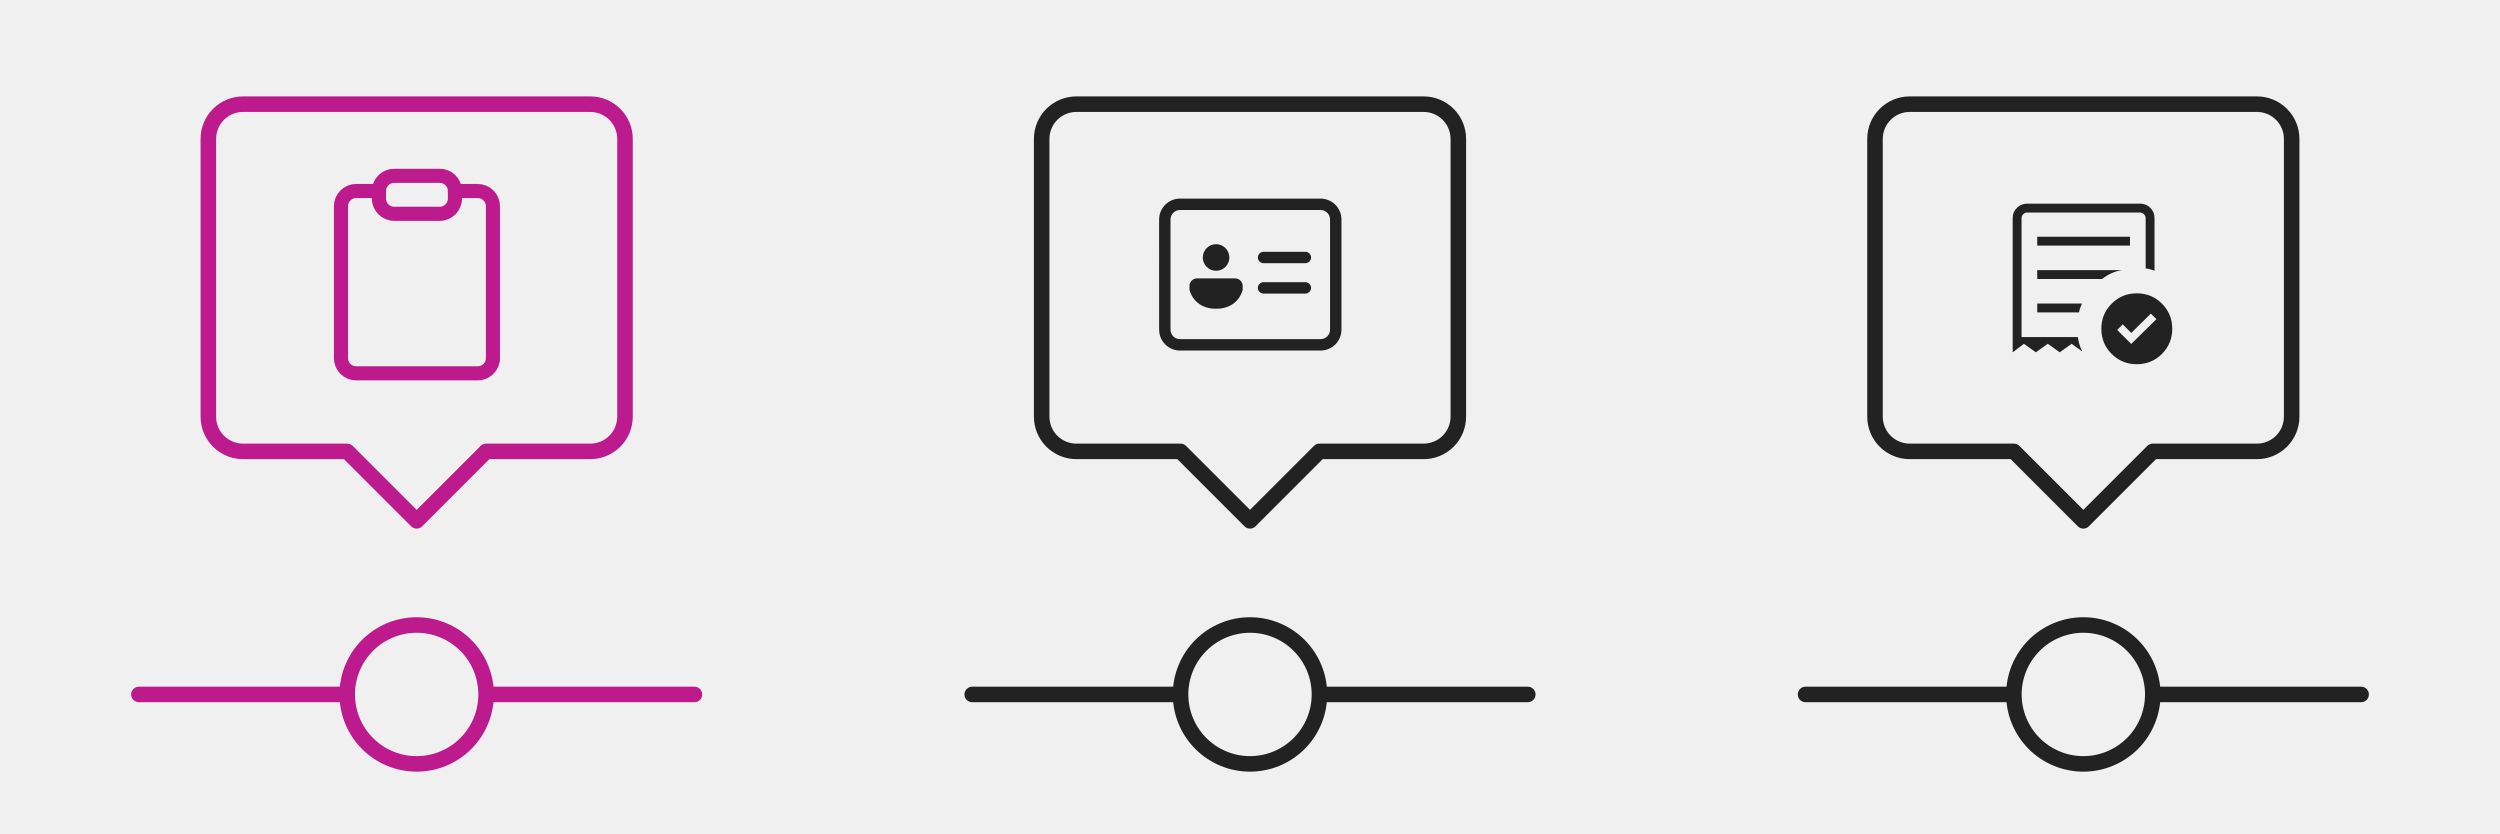
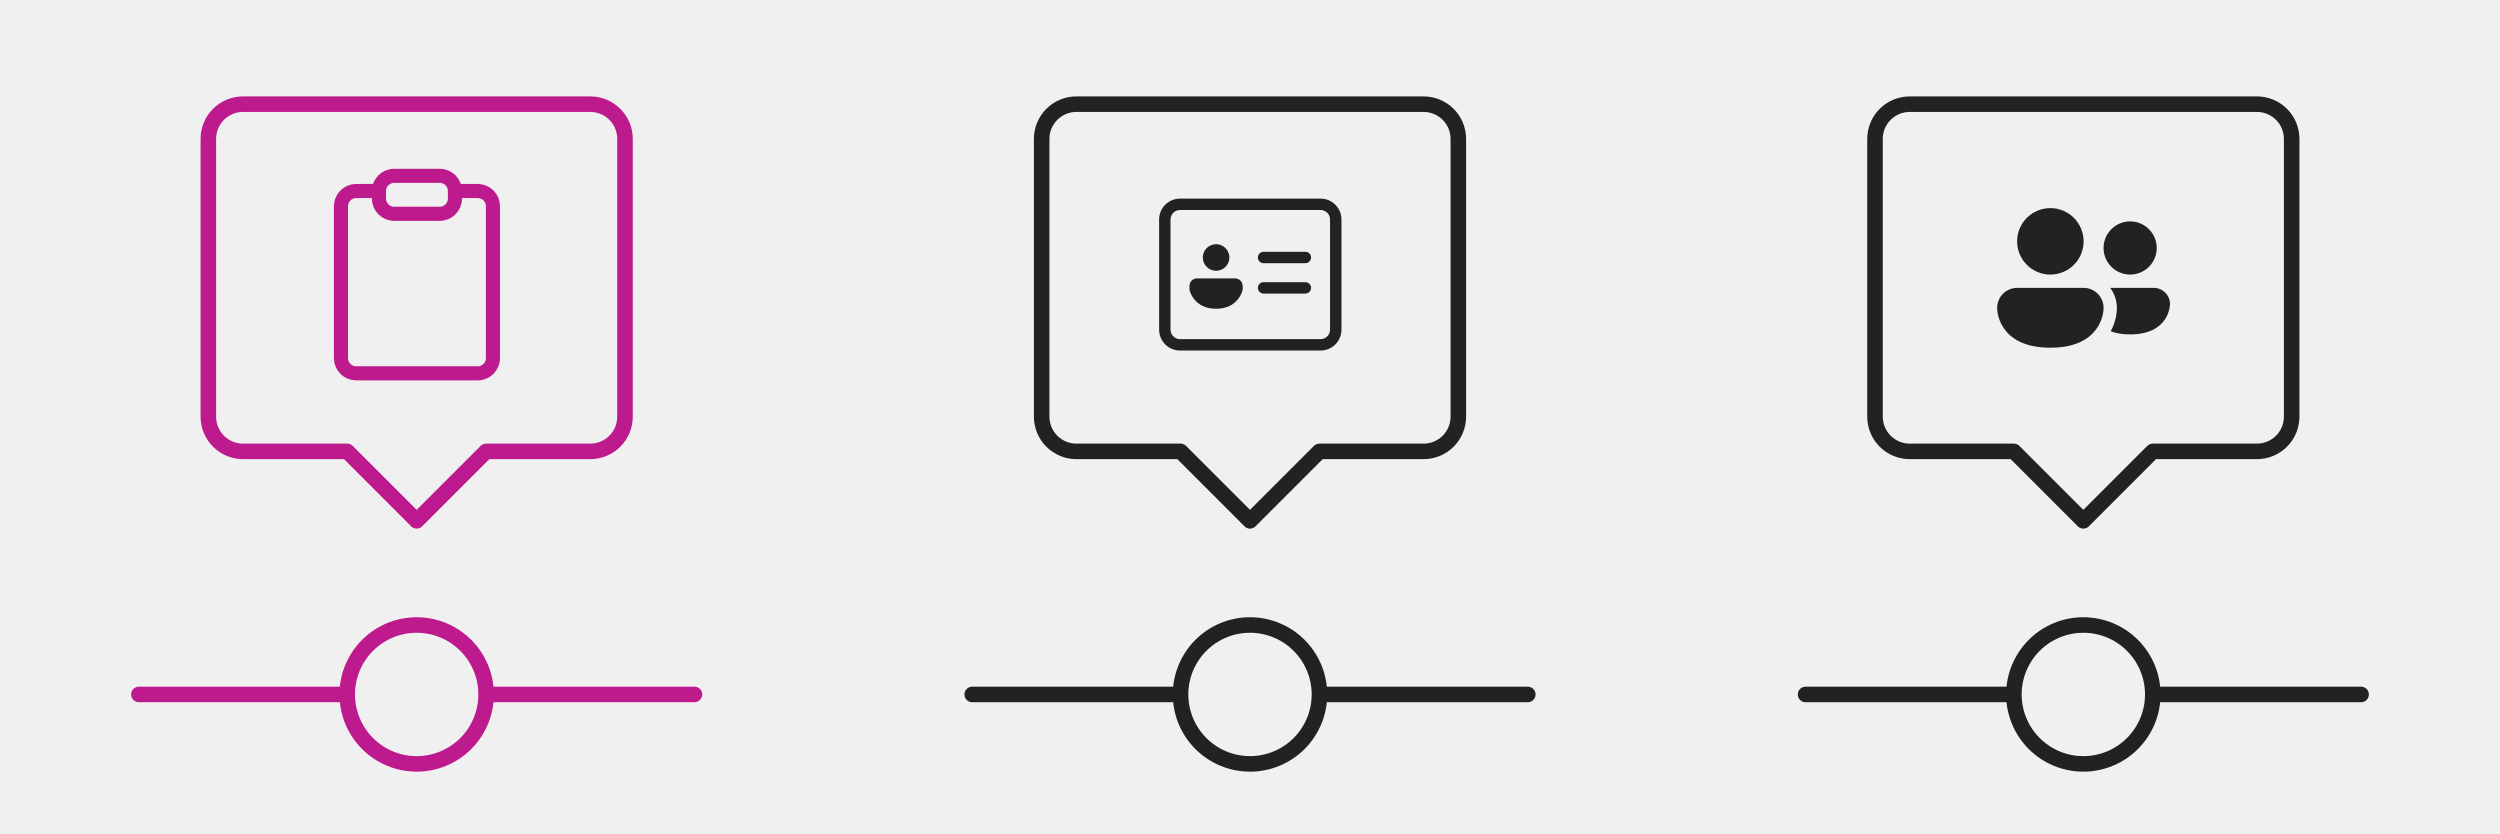
<svg xmlns="http://www.w3.org/2000/svg" width="966" height="322" viewBox="0 0 966 322" fill="none">
  <path d="M134.167 268.333C134.167 275.45 136.994 282.275 142.026 287.307C147.059 292.34 153.884 295.167 161 295.167C168.117 295.167 174.942 292.34 179.974 287.307C185.007 282.275 187.834 275.45 187.834 268.333M134.167 268.333C134.167 261.217 136.994 254.392 142.026 249.359C147.059 244.327 153.884 241.5 161 241.5C168.117 241.5 174.942 244.327 179.974 249.359C185.007 254.392 187.834 261.217 187.834 268.333M134.167 268.333H53.667M187.834 268.333H268.334M161 201.25L134.167 174.417H93.917C90.359 174.417 86.946 173.003 84.43 170.487C81.914 167.971 80.5 164.558 80.5 161V53.667C80.5 50.108 81.914 46.696 84.43 44.18C86.946 41.663 90.359 40.25 93.917 40.25H228.084C231.642 40.25 235.055 41.663 237.571 44.18C240.087 46.696 241.5 50.108 241.5 53.667V161C241.5 164.558 240.087 167.971 237.571 170.487C235.055 173.003 231.642 174.417 228.084 174.417H187.834L161 201.25Z" stroke="#BD1A8D" stroke-width="6.002" stroke-linecap="round" stroke-linejoin="round" />
  <mask id="mask0_3621_6111" style="mask-type:luminance" maskUnits="userSpaceOnUse" x="120" y="65" width="83" height="83">
    <path d="M202.211 65H120V147.195H202.211V65Z" fill="white" />
  </mask>
  <g mask="url(#mask0_3621_6111)">
    <path d="M175.787 73.807H184.595C186.153 73.807 187.646 74.425 188.748 75.526C189.849 76.627 190.468 78.121 190.468 79.678V138.388C190.468 139.946 189.849 141.439 188.748 142.54C187.646 143.641 186.153 144.259 184.595 144.259H137.618C136.06 144.259 134.567 143.641 133.465 142.54C132.364 141.439 131.746 139.946 131.746 138.388V79.678C131.746 78.121 132.364 76.627 133.465 75.526C134.567 74.425 136.06 73.807 137.618 73.807H146.426" stroke="#BD1A8D" stroke-width="5.45" stroke-linecap="round" stroke-linejoin="round" />
    <path d="M169.914 67.935H152.297C149.054 67.935 146.425 70.563 146.425 73.806V76.741C146.425 79.984 149.054 82.612 152.297 82.612H169.914C173.157 82.612 175.786 79.984 175.786 76.741V73.806C175.786 70.563 173.157 67.935 169.914 67.935Z" stroke="#BD1A8D" stroke-width="5.45" stroke-linecap="round" stroke-linejoin="round" />
  </g>
  <path d="M456.167 268.333C456.167 275.45 458.994 282.275 464.026 287.307C469.059 292.34 475.884 295.167 483 295.167C490.117 295.167 496.942 292.34 501.974 287.307C507.007 282.275 509.834 275.45 509.834 268.333M456.167 268.333C456.167 261.217 458.994 254.392 464.026 249.359C469.059 244.327 475.884 241.5 483 241.5C490.117 241.5 496.942 244.327 501.974 249.359C507.007 254.392 509.834 261.217 509.834 268.333M456.167 268.333H375.667M509.834 268.333H590.334M483 201.25L456.167 174.417H415.917C412.359 174.417 408.946 173.003 406.43 170.487C403.914 167.971 402.5 164.558 402.5 161V53.667C402.5 50.108 403.914 46.696 406.43 44.18C408.946 41.663 412.359 40.25 415.917 40.25H550.084C553.642 40.25 557.055 41.663 559.571 44.18C562.087 46.696 563.5 50.108 563.5 53.667V161C563.5 164.558 562.087 167.971 559.571 170.487C557.055 173.003 553.642 174.417 550.084 174.417H509.834L483 201.25Z" stroke="#222222" stroke-width="6.002" stroke-linecap="round" stroke-linejoin="round" />
  <path d="M486.041 99.493C486.041 98.909 486.273 98.349 486.686 97.936C487.099 97.523 487.659 97.291 488.243 97.291H504.392C504.976 97.291 505.536 97.523 505.949 97.936C506.362 98.349 506.594 98.909 506.594 99.493C506.594 100.076 506.362 100.636 505.949 101.049C505.536 101.462 504.976 101.694 504.392 101.694H488.243C487.659 101.694 487.099 101.462 486.686 101.049C486.273 100.636 486.041 100.076 486.041 99.493ZM488.243 109.033C487.659 109.033 487.099 109.265 486.686 109.678C486.273 110.091 486.041 110.651 486.041 111.235C486.041 111.818 486.273 112.378 486.686 112.791C487.099 113.204 487.659 113.436 488.243 113.436H504.392C504.976 113.436 505.536 113.204 505.949 112.791C506.362 112.378 506.594 111.818 506.594 111.235C506.594 110.651 506.362 110.091 505.949 109.678C505.536 109.265 504.976 109.033 504.392 109.033H488.243ZM475.031 99.493C475.031 100.855 474.49 102.162 473.526 103.125C472.562 104.088 471.256 104.63 469.893 104.63C468.53 104.63 467.223 104.088 466.26 103.125C465.296 102.162 464.755 100.855 464.755 99.493C464.755 98.13 465.296 96.823 466.26 95.86C467.223 94.897 468.53 94.355 469.893 94.355C471.256 94.355 472.562 94.897 473.526 95.86C474.49 96.823 475.031 98.13 475.031 99.493ZM462.553 107.565H477.233C478.012 107.565 478.759 107.874 479.309 108.425C479.86 108.975 480.169 109.722 480.169 110.501V111.968C480.169 111.968 478.701 119.307 469.893 119.307C461.084 119.307 459.616 111.968 459.616 111.968V110.501C459.616 109.722 459.926 108.975 460.476 108.425C461.027 107.874 461.774 107.565 462.553 107.565ZM447.884 84.815C447.884 82.674 448.734 80.621 450.249 79.107C451.763 77.593 453.817 76.742 455.958 76.742H510.264C512.406 76.742 514.459 77.593 515.974 79.107C517.488 80.621 518.338 82.674 518.338 84.815V127.38C518.338 129.521 517.488 131.574 515.974 133.088C514.459 134.602 512.406 135.453 510.264 135.453H455.961C453.82 135.453 451.766 134.602 450.252 133.088C448.737 131.574 447.887 129.521 447.887 127.38L447.884 84.815ZM455.958 81.145C453.932 81.145 452.288 82.789 452.288 84.815V127.38C452.288 129.405 453.932 131.049 455.958 131.049H510.264C512.29 131.049 513.934 129.405 513.934 127.38V84.815C513.934 82.789 512.29 81.145 510.264 81.145H455.958Z" fill="#222222" />
  <path d="M778.167 268.333C778.167 275.45 780.994 282.275 786.026 287.307C791.059 292.34 797.884 295.167 805 295.167C812.117 295.167 818.942 292.34 823.974 287.307C829.007 282.275 831.834 275.45 831.834 268.333M778.167 268.333C778.167 261.217 780.994 254.392 786.026 249.359C791.059 244.327 797.884 241.5 805 241.5C812.117 241.5 818.942 244.327 823.974 249.359C829.007 254.392 831.834 261.217 831.834 268.333M778.167 268.333H697.667M831.834 268.333H912.334M805 201.25L778.167 174.417H737.917C734.359 174.417 730.946 173.003 728.43 170.487C725.914 167.971 724.5 164.558 724.5 161V53.667C724.5 50.108 725.914 46.696 728.43 44.18C730.946 41.663 734.359 40.25 737.917 40.25H872.084C875.642 40.25 879.055 41.663 881.571 44.18C884.087 46.696 885.5 50.108 885.5 53.667V161C885.5 164.558 884.087 167.971 881.571 170.487C879.055 173.003 875.642 174.417 872.084 174.417H831.834L805 201.25Z" stroke="#222222" stroke-width="6.002" stroke-linecap="round" stroke-linejoin="round" />
-   <path d="M823.503 132.903L833.232 123.327L831.087 121.18L823.503 128.656L820.229 125.317L818.081 127.482L823.503 132.903ZM787.19 94.898H823.027V91.474H787.187L787.19 94.898ZM825.658 140.739C821.842 140.739 818.604 139.41 815.943 136.753C813.283 134.095 811.954 130.857 811.956 127.04C811.956 123.227 813.285 119.991 815.943 117.331C818.602 114.671 821.84 113.341 825.658 113.341C829.474 113.341 832.712 114.671 835.373 117.331C838.033 119.991 839.362 123.227 839.36 127.04C839.36 130.857 838.031 134.095 835.373 136.753C832.71 139.41 829.472 140.739 825.658 140.739ZM777.702 136.133V84.23C777.702 82.7 778.241 81.395 779.318 80.316C780.396 79.238 781.701 78.699 783.234 78.699H826.977C828.507 78.699 829.812 79.238 830.892 80.316C831.97 81.393 832.509 82.698 832.509 84.23V104.59C831.952 104.385 831.398 104.209 830.848 104.063C830.299 103.917 829.711 103.803 829.083 103.721V84.234C829.083 83.706 828.864 83.222 828.426 82.781C827.985 82.343 827.502 82.124 826.977 82.124H783.234C782.709 82.124 782.226 82.343 781.785 82.781C781.346 83.222 781.127 83.705 781.127 84.23V130.242H802.858C803.013 131.178 803.214 132.094 803.461 132.989C803.71 133.884 804.056 134.738 804.499 135.55L804.379 135.67L800.495 132.838L795.884 136.129L791.273 132.838L786.659 136.129L782.049 132.838L777.702 136.133ZM787.19 120.721H803.321C803.448 120.093 803.606 119.505 803.793 118.957C803.983 118.409 804.203 117.856 804.454 117.296H787.19V120.721ZM787.19 107.813H812.23C813.349 106.93 814.548 106.193 815.827 105.604C817.106 105.013 818.473 104.608 819.927 104.388H787.187L787.19 107.813Z" fill="#222222" />
+   <path d="M805.105 93.254C805.105 96.661 803.752 99.927 801.343 102.336C798.934 104.744 795.667 106.097 792.26 106.097C788.853 106.097 785.586 104.744 783.177 102.336C780.768 99.927 779.414 96.661 779.414 93.254C779.414 89.848 780.768 86.582 783.177 84.173C785.586 81.765 788.853 80.412 792.26 80.412C795.667 80.412 798.934 81.765 801.343 84.173C803.752 86.582 805.105 89.848 805.105 93.254ZM823.089 106.097C825.814 106.097 828.428 105.015 830.355 103.088C832.282 101.161 833.365 98.548 833.365 95.823C833.365 93.098 832.282 90.485 830.355 88.558C828.428 86.631 825.814 85.549 823.089 85.549C820.363 85.549 817.75 86.631 815.822 88.558C813.895 90.485 812.812 93.098 812.812 95.823C812.812 98.548 813.895 101.161 815.822 103.088C817.75 105.015 820.363 106.097 823.089 106.097ZM817.951 119.423V118.94C817.954 116.161 817.052 113.456 815.382 111.235H832.199C835.672 111.235 838.493 114.05 838.493 117.528C838.493 117.528 838.493 129.215 823.079 129.215C820.006 129.215 817.545 128.752 815.577 128.007C816.804 125.759 817.584 123.294 817.874 120.749C817.904 120.43 817.925 120.158 817.935 119.932L817.951 119.423ZM812.812 118.94C812.812 116.897 812 114.937 810.555 113.491C809.11 112.046 807.149 111.235 805.105 111.235H779.414C777.37 111.235 775.41 112.046 773.964 113.491C772.519 114.937 771.707 116.897 771.707 118.94V119.326C771.707 119.326 771.707 134.352 792.26 134.352C811.846 134.352 812.766 120.707 812.812 119.423V119.326V118.94Z" fill="#222222" />
</svg>
